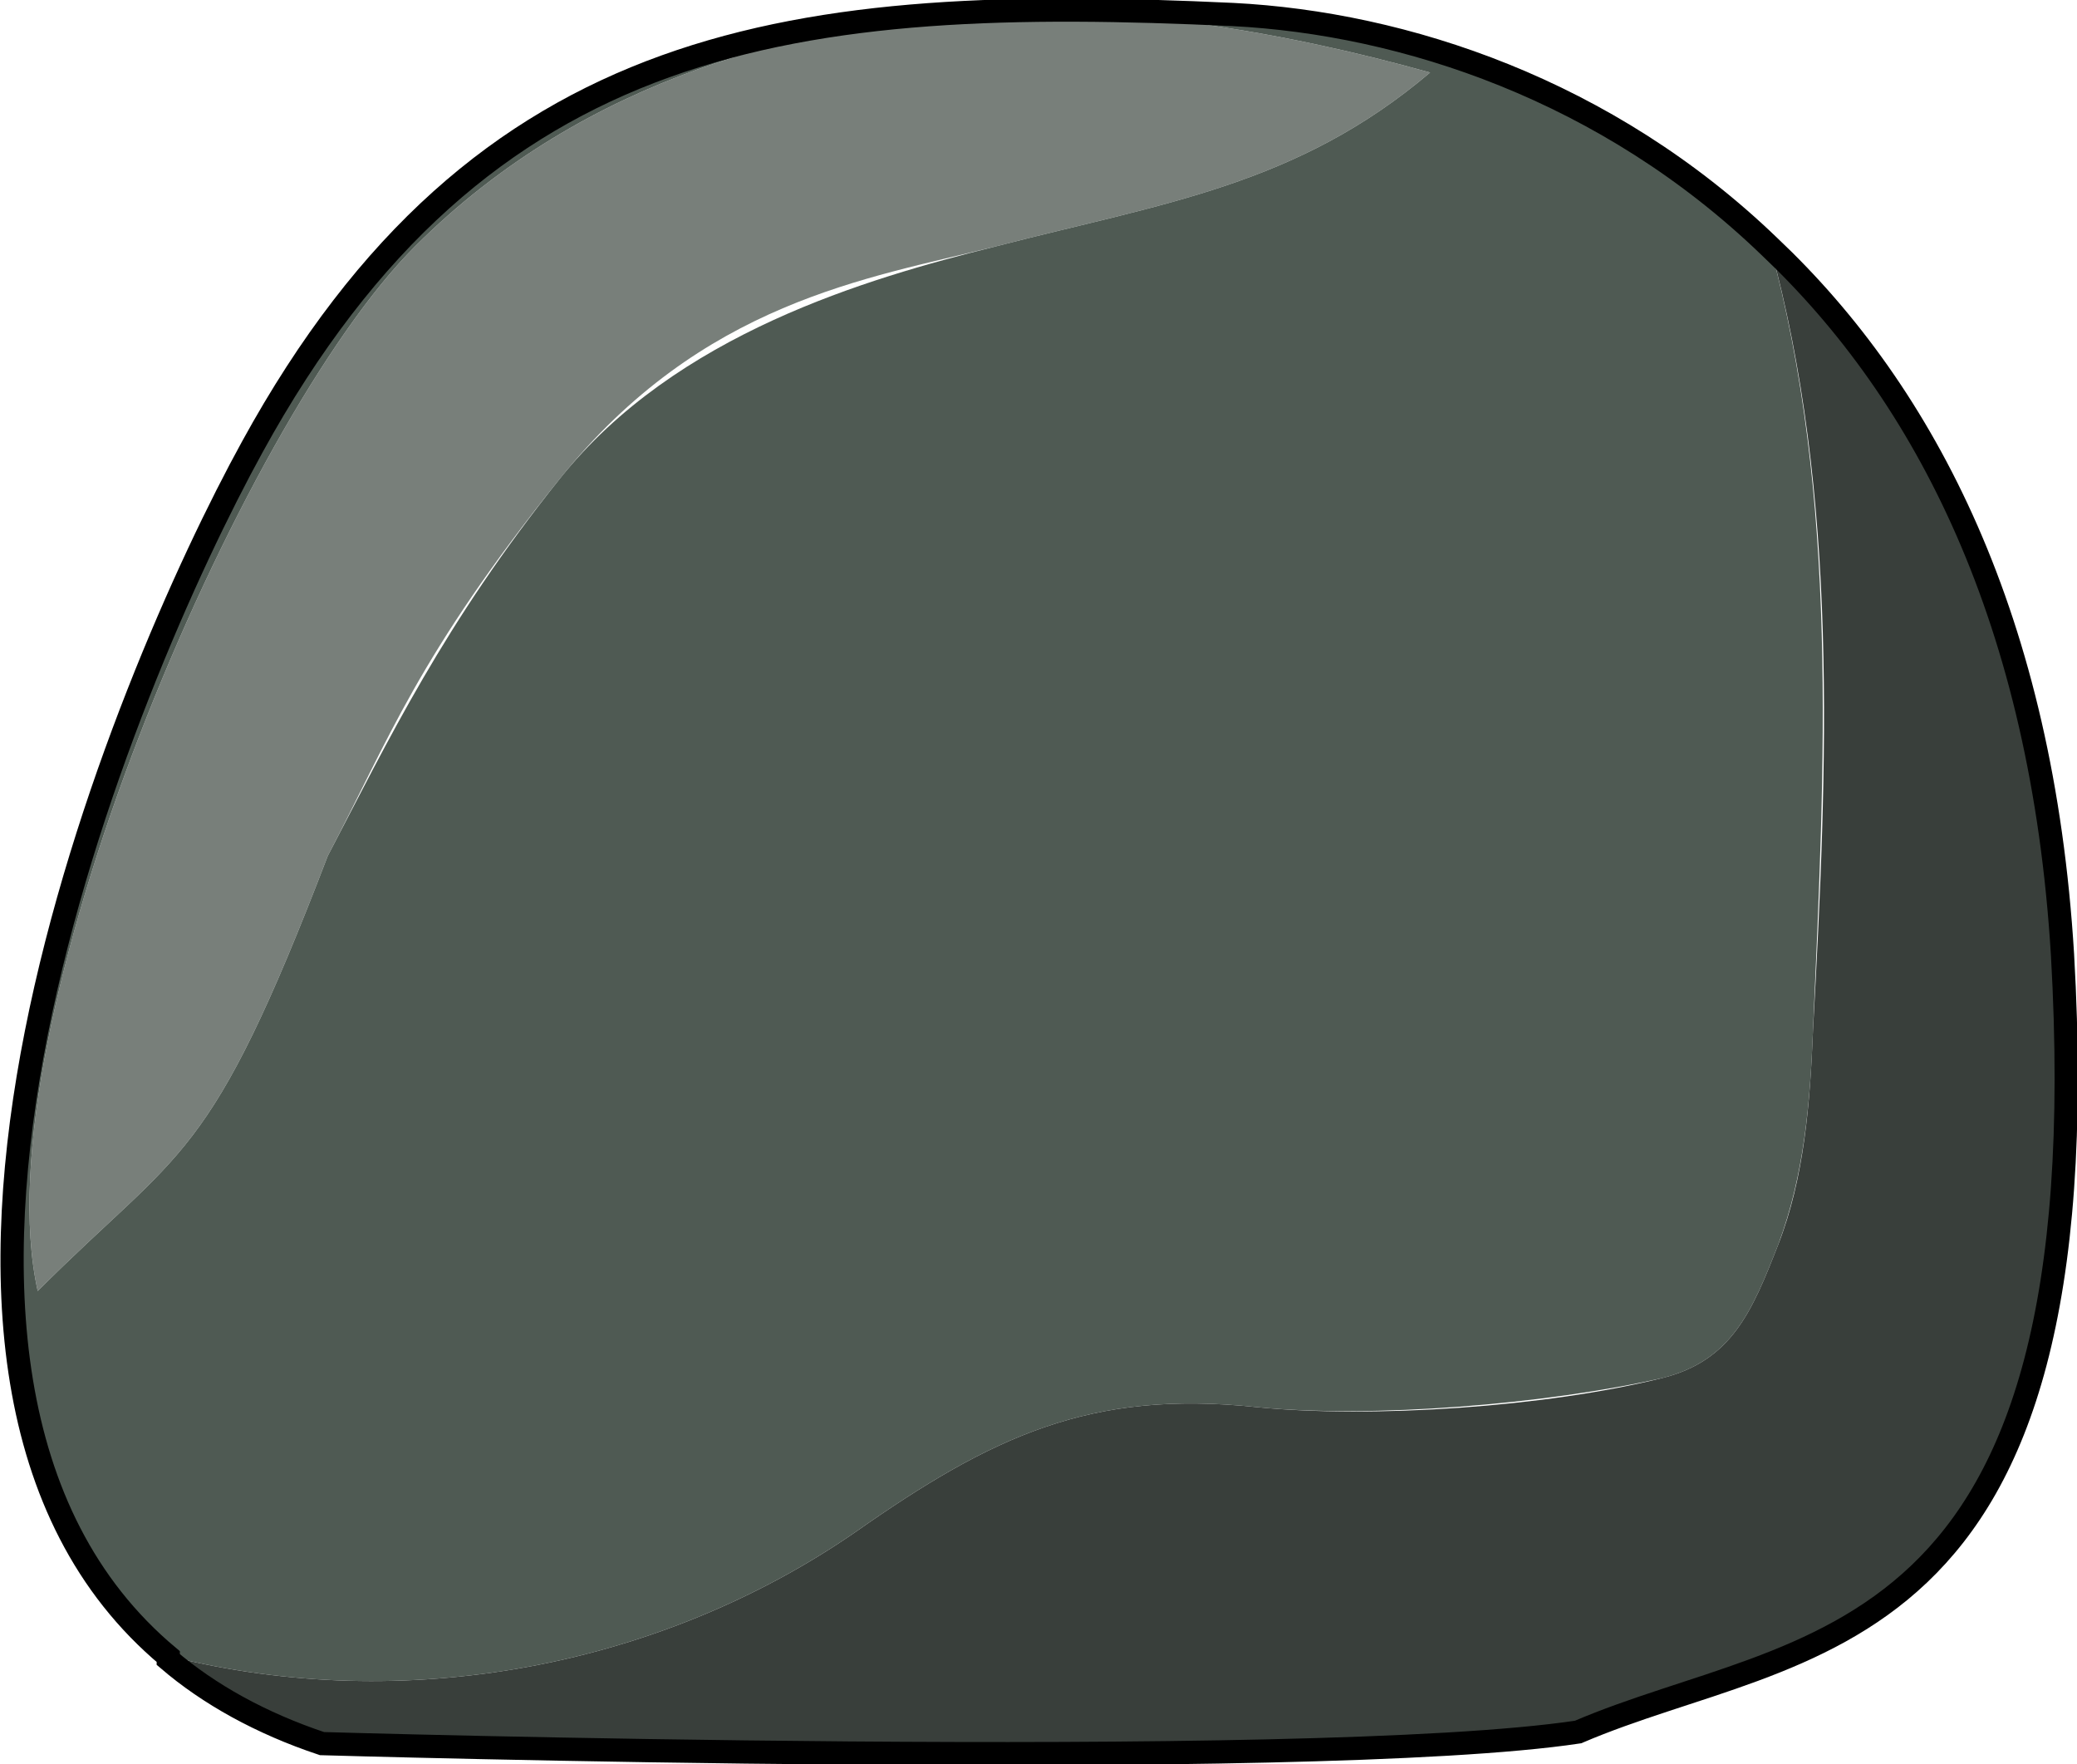
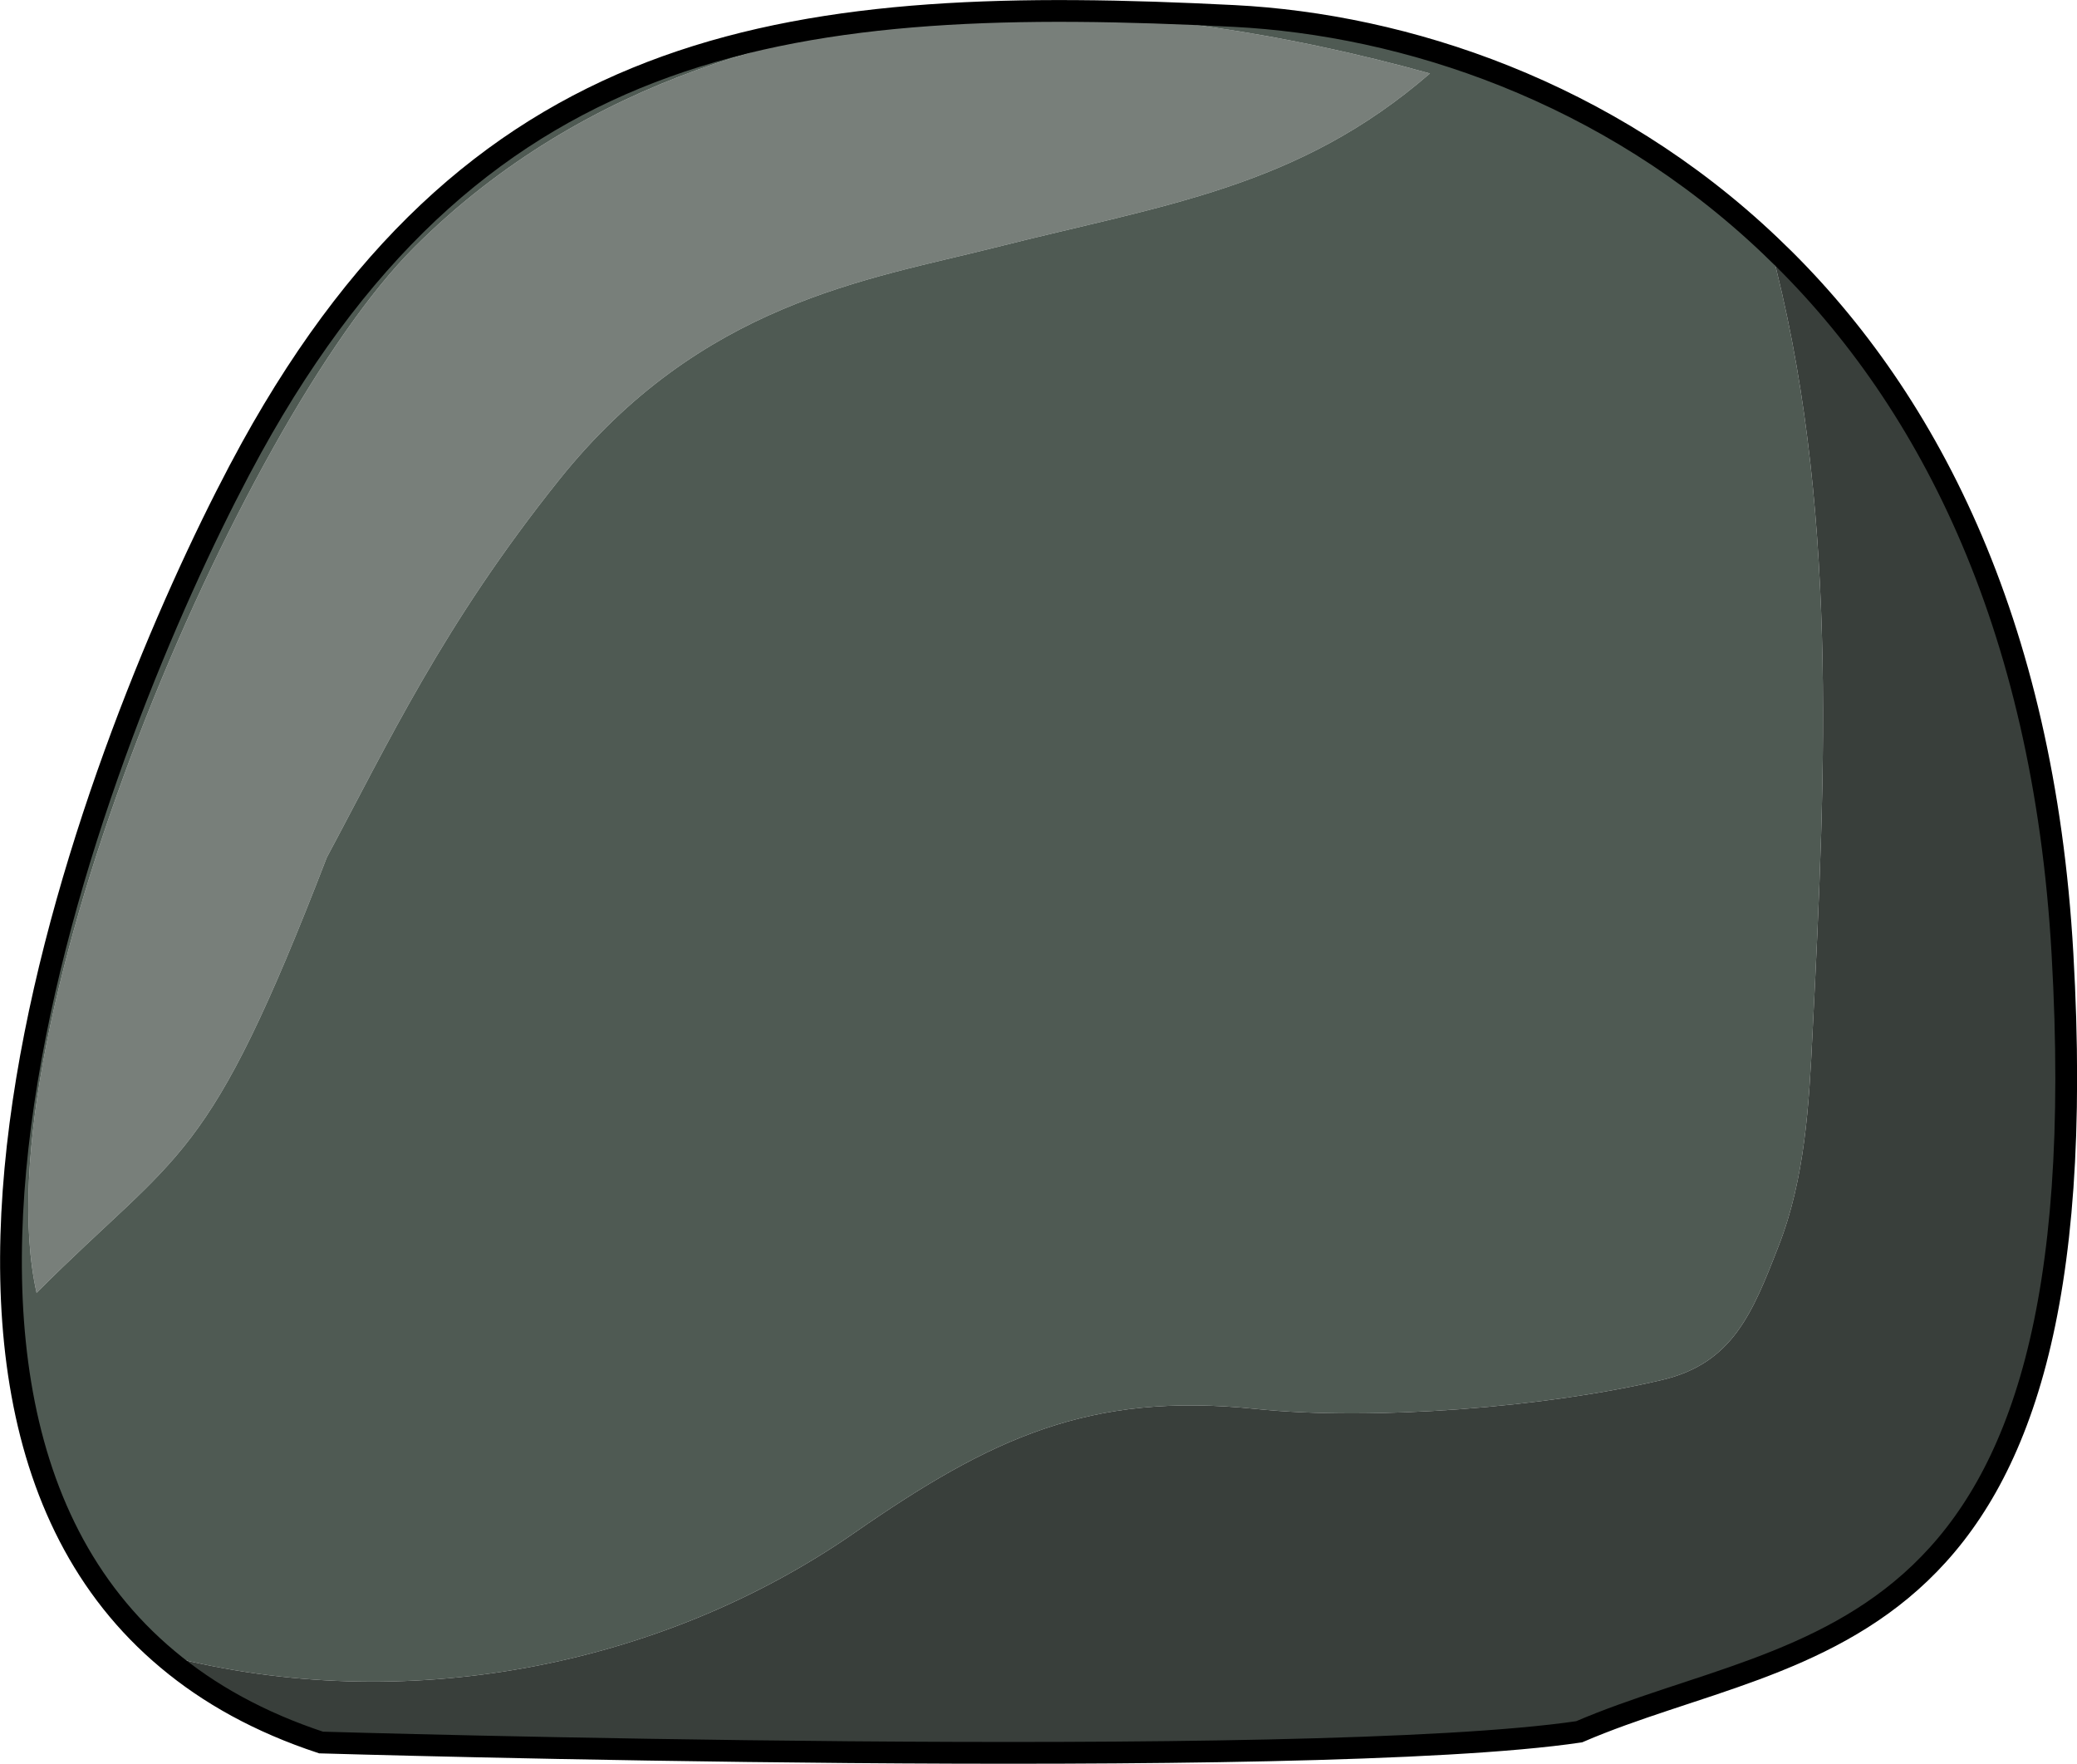
- <svg xmlns="http://www.w3.org/2000/svg" id="a" width="71.6" height="60.8" viewBox="0 0 71.6 60.8">
+ <svg xmlns="http://www.w3.org/2000/svg" id="a" width="71.55" height="60.75" viewBox="0 0 71.55 60.75">
  <defs>
-     <style>.b{fill:none;stroke:#000;stroke-width:.8px;}.c{fill:#787f7a;}.c,.d,.e{stroke-width:0px;}.d{fill:#4f5a53;}.e{fill:#393f3b;}</style>
+     <style>.b{fill:none;stroke:#000;stroke-width:.75px;}.c{fill:#787f7a;}.c,.d,.e{stroke-width:0px;}.d{fill:#4f5a53;}.e{fill:#393f3b;}</style>
  </defs>
-   <path class="c" d="m33.3.5c5.2-.4,11,.6,16,2-4.6,3.9-9.2,4.5-15,6-4.4,1.1-10.1,1.9-15,8s-5.9,9-8,13c-4.1,10.7-5,10-10,15C-.7,35.5,8.3,14.5,14.3,8.5S27.9.9,33.3.5Z" />
-   <path class="d" d="m49.3,2.5c-5-1.4-10.8-2.4-16-2-5.4.4-13,2-19,8S-.7,35.5,1.3,44.5c5-5,5.9-4.3,10-15,2.1-4,4-8,8-13s10.6-6.9,15-8c5.8-1.5,10.4-2.1,15-6Zm-19.8,50.3c-6.8,4.7-15.6,6.3-23.6,4.3h0c-11.6-9.6-1.5-33.6,2.9-41.6C16.6,1,27.5-.2,42.5.5c5.9.3,12.9,2.6,18.5,7.9,2.4,8.8,1.9,18,1.5,27.1-.1,2.5-.3,5-1.2,7.4-.9,2.3-1.6,4-4,4.6-4,.9-10,1.4-14,1-5.7-.6-9.1,1-13.8,4.3Z" />
-   <path class="e" d="m5.9,57.1c8,2,16.8.4,23.6-4.3,4.7-3.3,8.1-4.9,13.8-4.3,4,.4,10,0,14-1,2.4-.6,3.1-2.3,4-4.6.9-2.3,1.1-4.9,1.2-7.4.5-9.1.9-18.4-1.5-27.1,5.3,5.1,9.4,12.9,10.1,24.4,1.4,24.5-8.9,23.5-16.7,26.8-9.3,1.4-43.3.4-43.3.4-2.1-.7-3.9-1.7-5.3-2.9h0Z" />
-   <path class="b" d="m5.8,57.2c1.4,1.2,3.2,2.2,5.3,2.9,0,0,34,1,43.3-.4,7.7-3.3,18.1-2.3,16.7-26.8-.7-11.5-4.7-19.3-10.1-24.4C55.4,3.1,48.4.8,42.5.5,27.5-.2,16.6,1,8.7,15.4c-4.4,8-14.5,32-2.9,41.7Z" />
+   <path class="c" d="m33.26.53c5.19-.35,11.05.62,16,2-4.56,3.95-9.16,4.52-15,6-4.36,1.1-10.12,1.9-15,8-4,5-5.88,9.05-8,13-4.13,10.71-5,10-10,15C-.74,35.53,8.26,14.53,14.26,8.53S27.89.89,33.26.53Z" />
+   <path class="d" d="m49.26,2.53c-4.95-1.38-10.81-2.35-16-2-5.37.36-13,2-19,8S-.74,35.53,1.26,44.53c5-5,5.87-4.29,10-15,2.12-3.95,4-8,8-13,4.88-6.1,10.64-6.9,15-8,5.84-1.48,10.44-2.05,15-6Zm-19.83,50.27c-6.76,4.69-15.59,6.29-23.57,4.26l-.08.1c-11.63-9.7-1.52-33.74,2.88-41.73C16.63.99,27.52-.21,42.51.55c5.88.3,12.87,2.58,18.47,7.91,2.35,8.75,1.92,18.03,1.46,27.11-.12,2.49-.26,5.03-1.17,7.35-.9,2.32-1.59,4.04-4.01,4.61-3.96.94-9.96,1.42-14,1-5.72-.59-9.11.99-13.83,4.27Z" />
+   <path class="e" d="m5.86,57.06c7.98,2.03,16.81.43,23.57-4.26,4.72-3.28,8.11-4.86,13.83-4.27,4.04.42,10.04-.06,14-1,2.42-.57,3.11-2.29,4.01-4.61.91-2.32,1.05-4.86,1.17-7.35.46-9.08.89-18.36-1.46-27.11,5.34,5.06,9.42,12.89,10.07,24.4,1.4,24.46-8.93,23.47-16.65,26.79-9.3,1.38-43.34.37-43.34.37-2.12-.7-3.86-1.67-5.28-2.86l.08-.1Z" />
+   <path class="b" d="m5.78,57.16c1.42,1.19,3.16,2.16,5.28,2.86,0,0,34.04,1.01,43.34-.37,7.72-3.32,18.05-2.33,16.65-26.79-.65-11.51-4.73-19.34-10.07-24.4C55.38,3.13,48.39.85,42.51.55,27.52-.21,16.63.99,8.66,15.43c-4.4,7.99-14.51,32.03-2.88,41.73Z" />
</svg>
